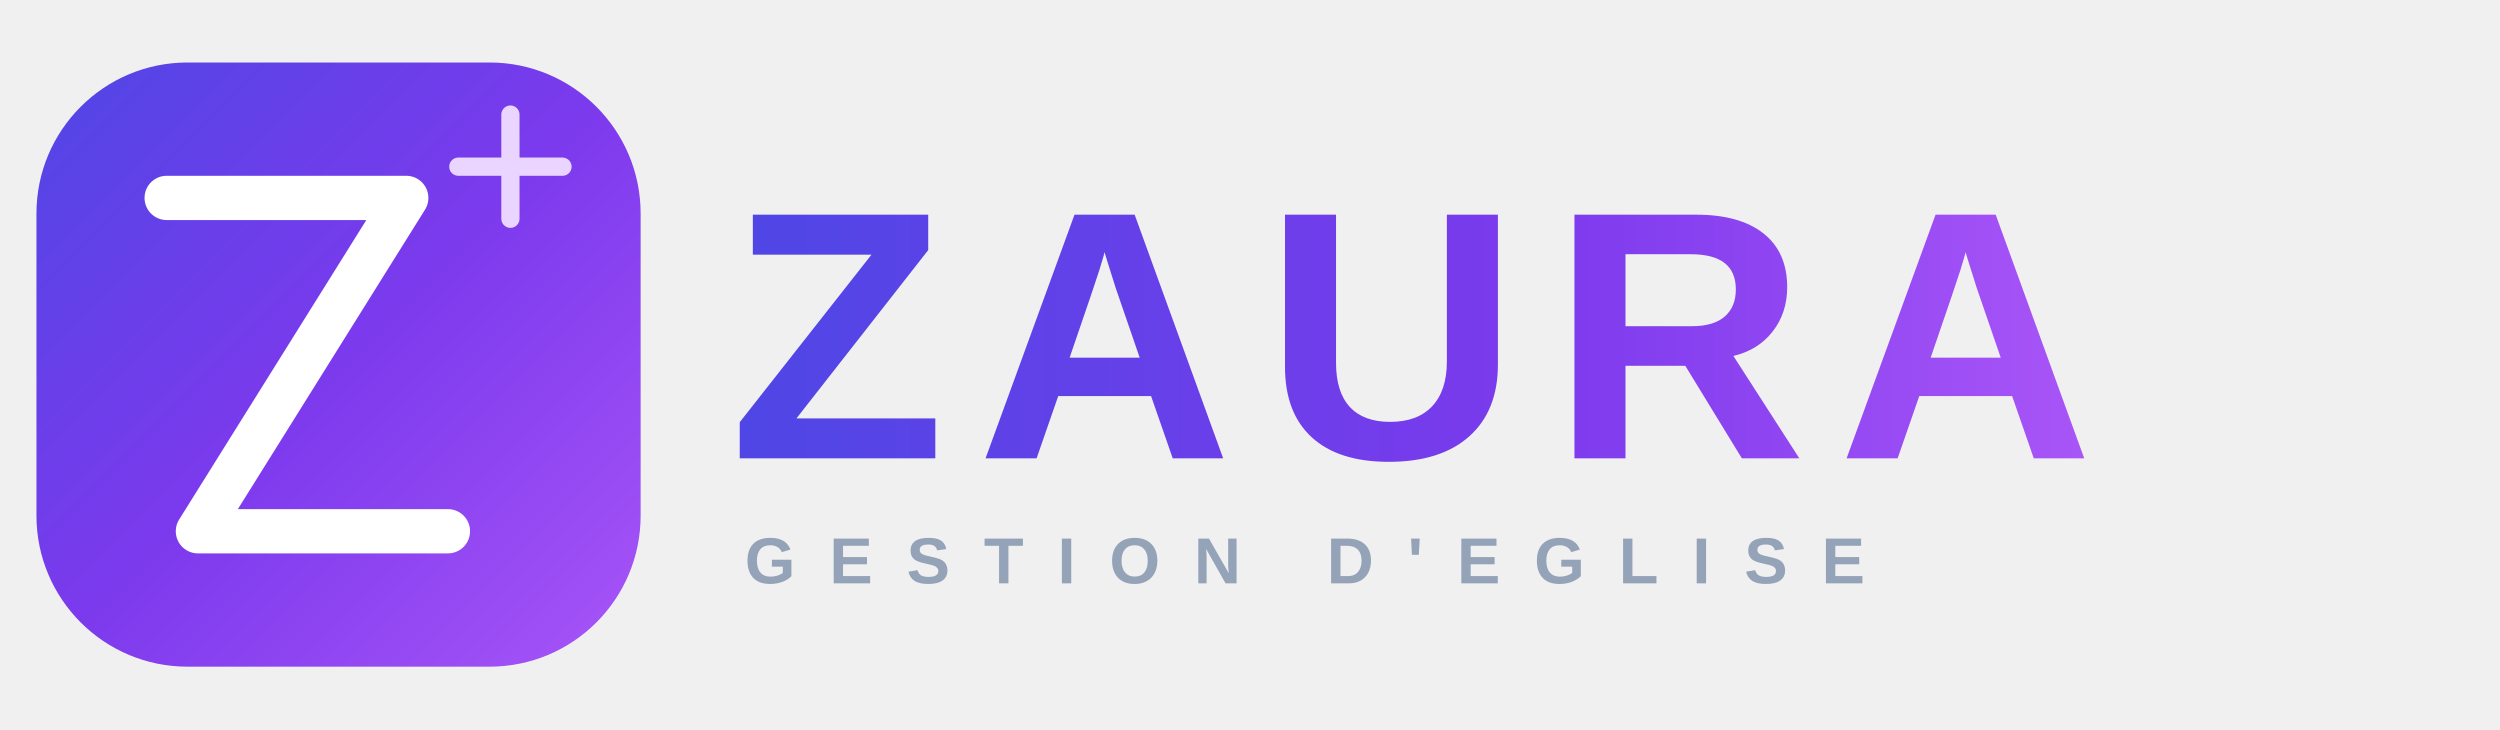
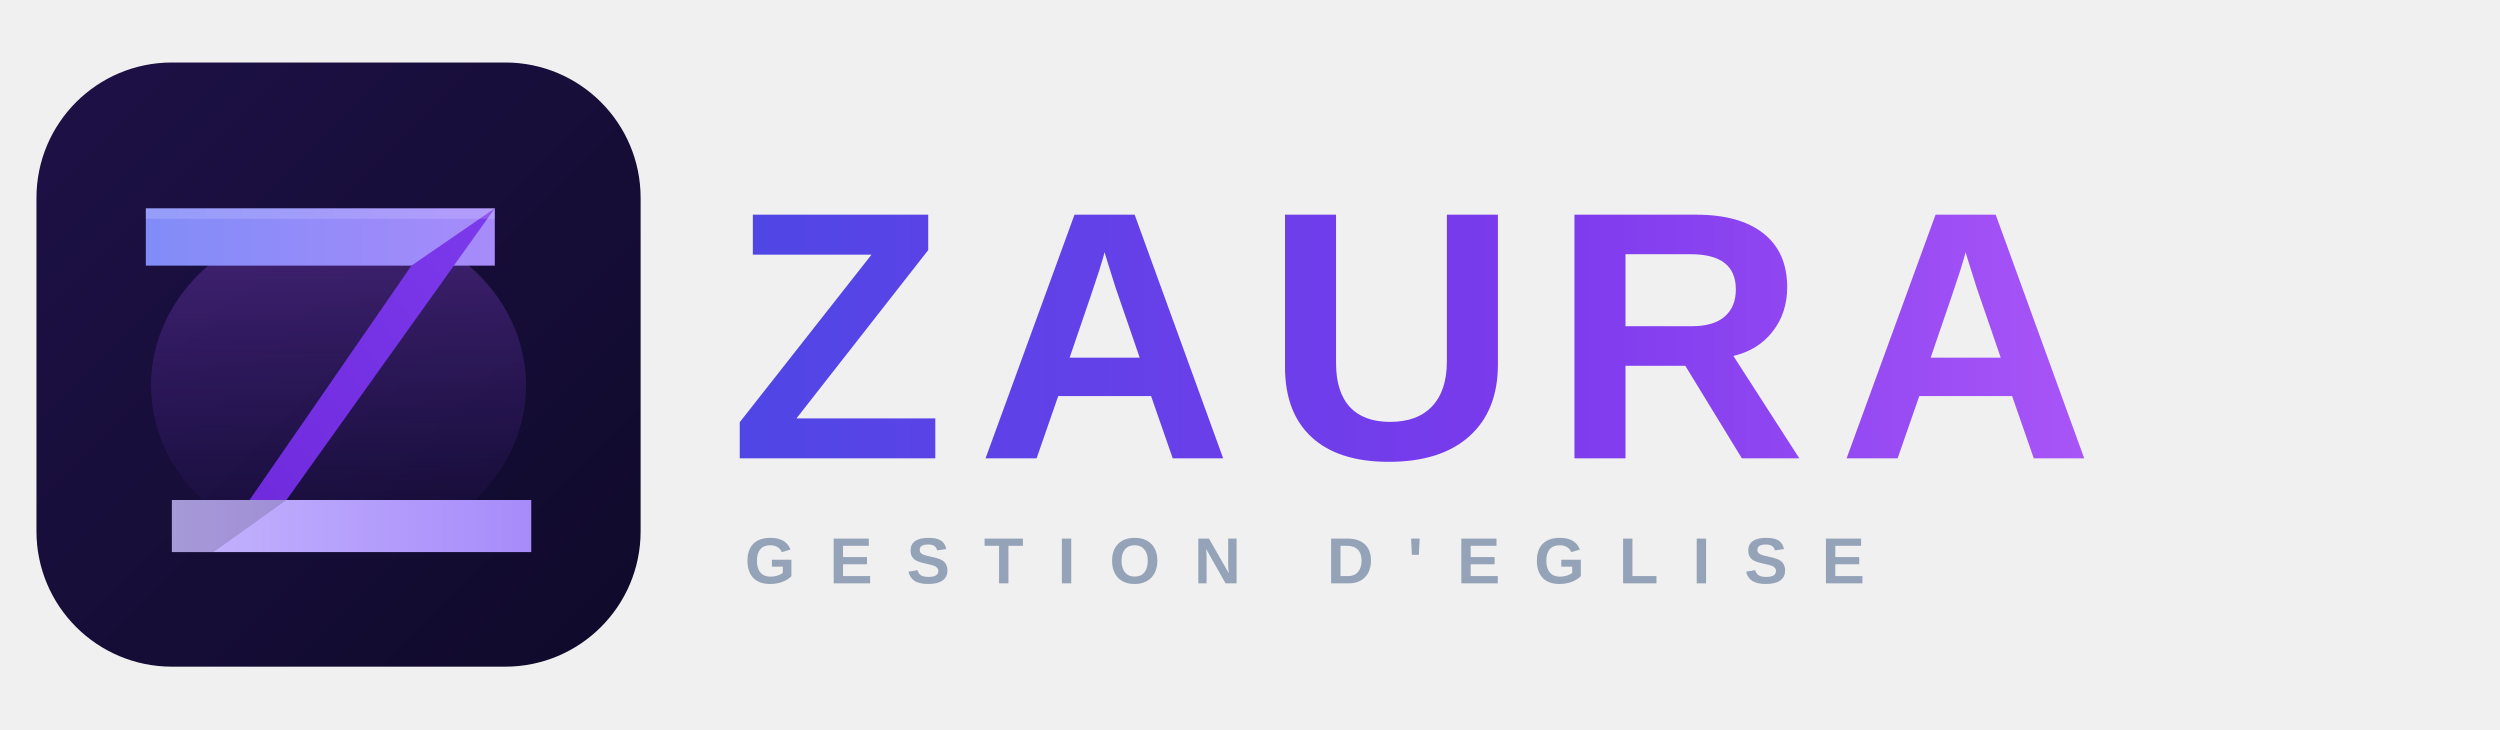
<svg xmlns="http://www.w3.org/2000/svg" viewBox="0 0 480 140" width="480" height="140">
  <defs>
    <linearGradient id="bg" x1="0%" y1="0%" x2="100%" y2="100%">
-       <stop offset="0%" stop-color="#4f46e5" />
-       <stop offset="50%" stop-color="#7c3aed" />
-       <stop offset="100%" stop-color="#a855f7" />
+       <stop offset="0%" stop-color="#1e1147" />
+       <stop offset="100%" stop-color="#0f0a2a" />
+     </linearGradient>
+     <linearGradient id="z1" x1="0%" y1="0%" x2="100%" y2="0%">
+       <stop offset="0%" stop-color="#818cf8" />
+       <stop offset="100%" stop-color="#a78bfa" />
+     </linearGradient>
+     <linearGradient id="z2" x1="100%" y1="0%" x2="0%" y2="100%">
+       <stop offset="0%" stop-color="#7c3aed" />
+       <stop offset="100%" stop-color="#6d28d9" />
+     </linearGradient>
+     <linearGradient id="z3" x1="0%" y1="0%" x2="100%" y2="0%">
+       <stop offset="0%" stop-color="#c4b5fd" />
+       <stop offset="100%" stop-color="#a78bfa" />
+     </linearGradient>
+     <linearGradient id="glow" x1="50%" y1="0%" x2="50%" y2="100%">
+       <stop offset="0%" stop-color="#a855f7" stop-opacity="0.3" />
+       <stop offset="100%" stop-color="#7c3aed" stop-opacity="0" />
    </linearGradient>
    <linearGradient id="txt" x1="0%" y1="0%" x2="100%" y2="0%">
      <stop offset="0%" stop-color="#4f46e5" />
      <stop offset="60%" stop-color="#7c3aed" />
      <stop offset="100%" stop-color="#a855f7" />
    </linearGradient>
  </defs>
-   <rect x="7" y="12" width="116" height="116" rx="29" fill="url(#bg)" />
-   <path d="M32 38h46l-40 64h48" stroke="#fff" stroke-width="8.5" fill="none" stroke-linecap="round" stroke-linejoin="round" />
-   <line x1="98" y1="22" x2="98" y2="42" stroke="#e9d5ff" stroke-width="3.5" stroke-linecap="round" />
-   <line x1="88" y1="32" x2="108" y2="32" stroke="#e9d5ff" stroke-width="3.5" stroke-linecap="round" />
+   <rect x="7" y="12" width="116" height="116" rx="26" fill="url(#bg)" />
+   <ellipse cx="65" cy="74" rx="36" ry="32" fill="url(#glow)" />
+   <polygon points="28,40 95,40 95,51 28,51" fill="url(#z1)" />
+   <polygon points="79,51 95,40 55,96 41,106" fill="url(#z2)" />
+   <polygon points="33,96 102,96 102,106 33,106" fill="url(#z3)" />
+   <polygon points="28,40 95,40 95,42 28,42" fill="rgba(255,255,255,0.15)" />
+   <polygon points="33,96 55,96 41,106 33,106" fill="rgba(0,0,0,0.15)" />
  <text x="140" y="88" font-family="'Avenir', 'Montserrat', 'Segoe UI', 'Helvetica Neue', Arial, sans-serif" font-size="68" font-weight="900" letter-spacing="6" fill="url(#txt)">ZAURA</text>
  <text x="143" y="112" font-family="'Avenir', 'Montserrat', 'Segoe UI', 'Helvetica Neue', Arial, sans-serif" font-size="12.5" font-weight="600" letter-spacing="6.5" fill="#94a3b8">GESTION D'EGLISE</text>
</svg>
